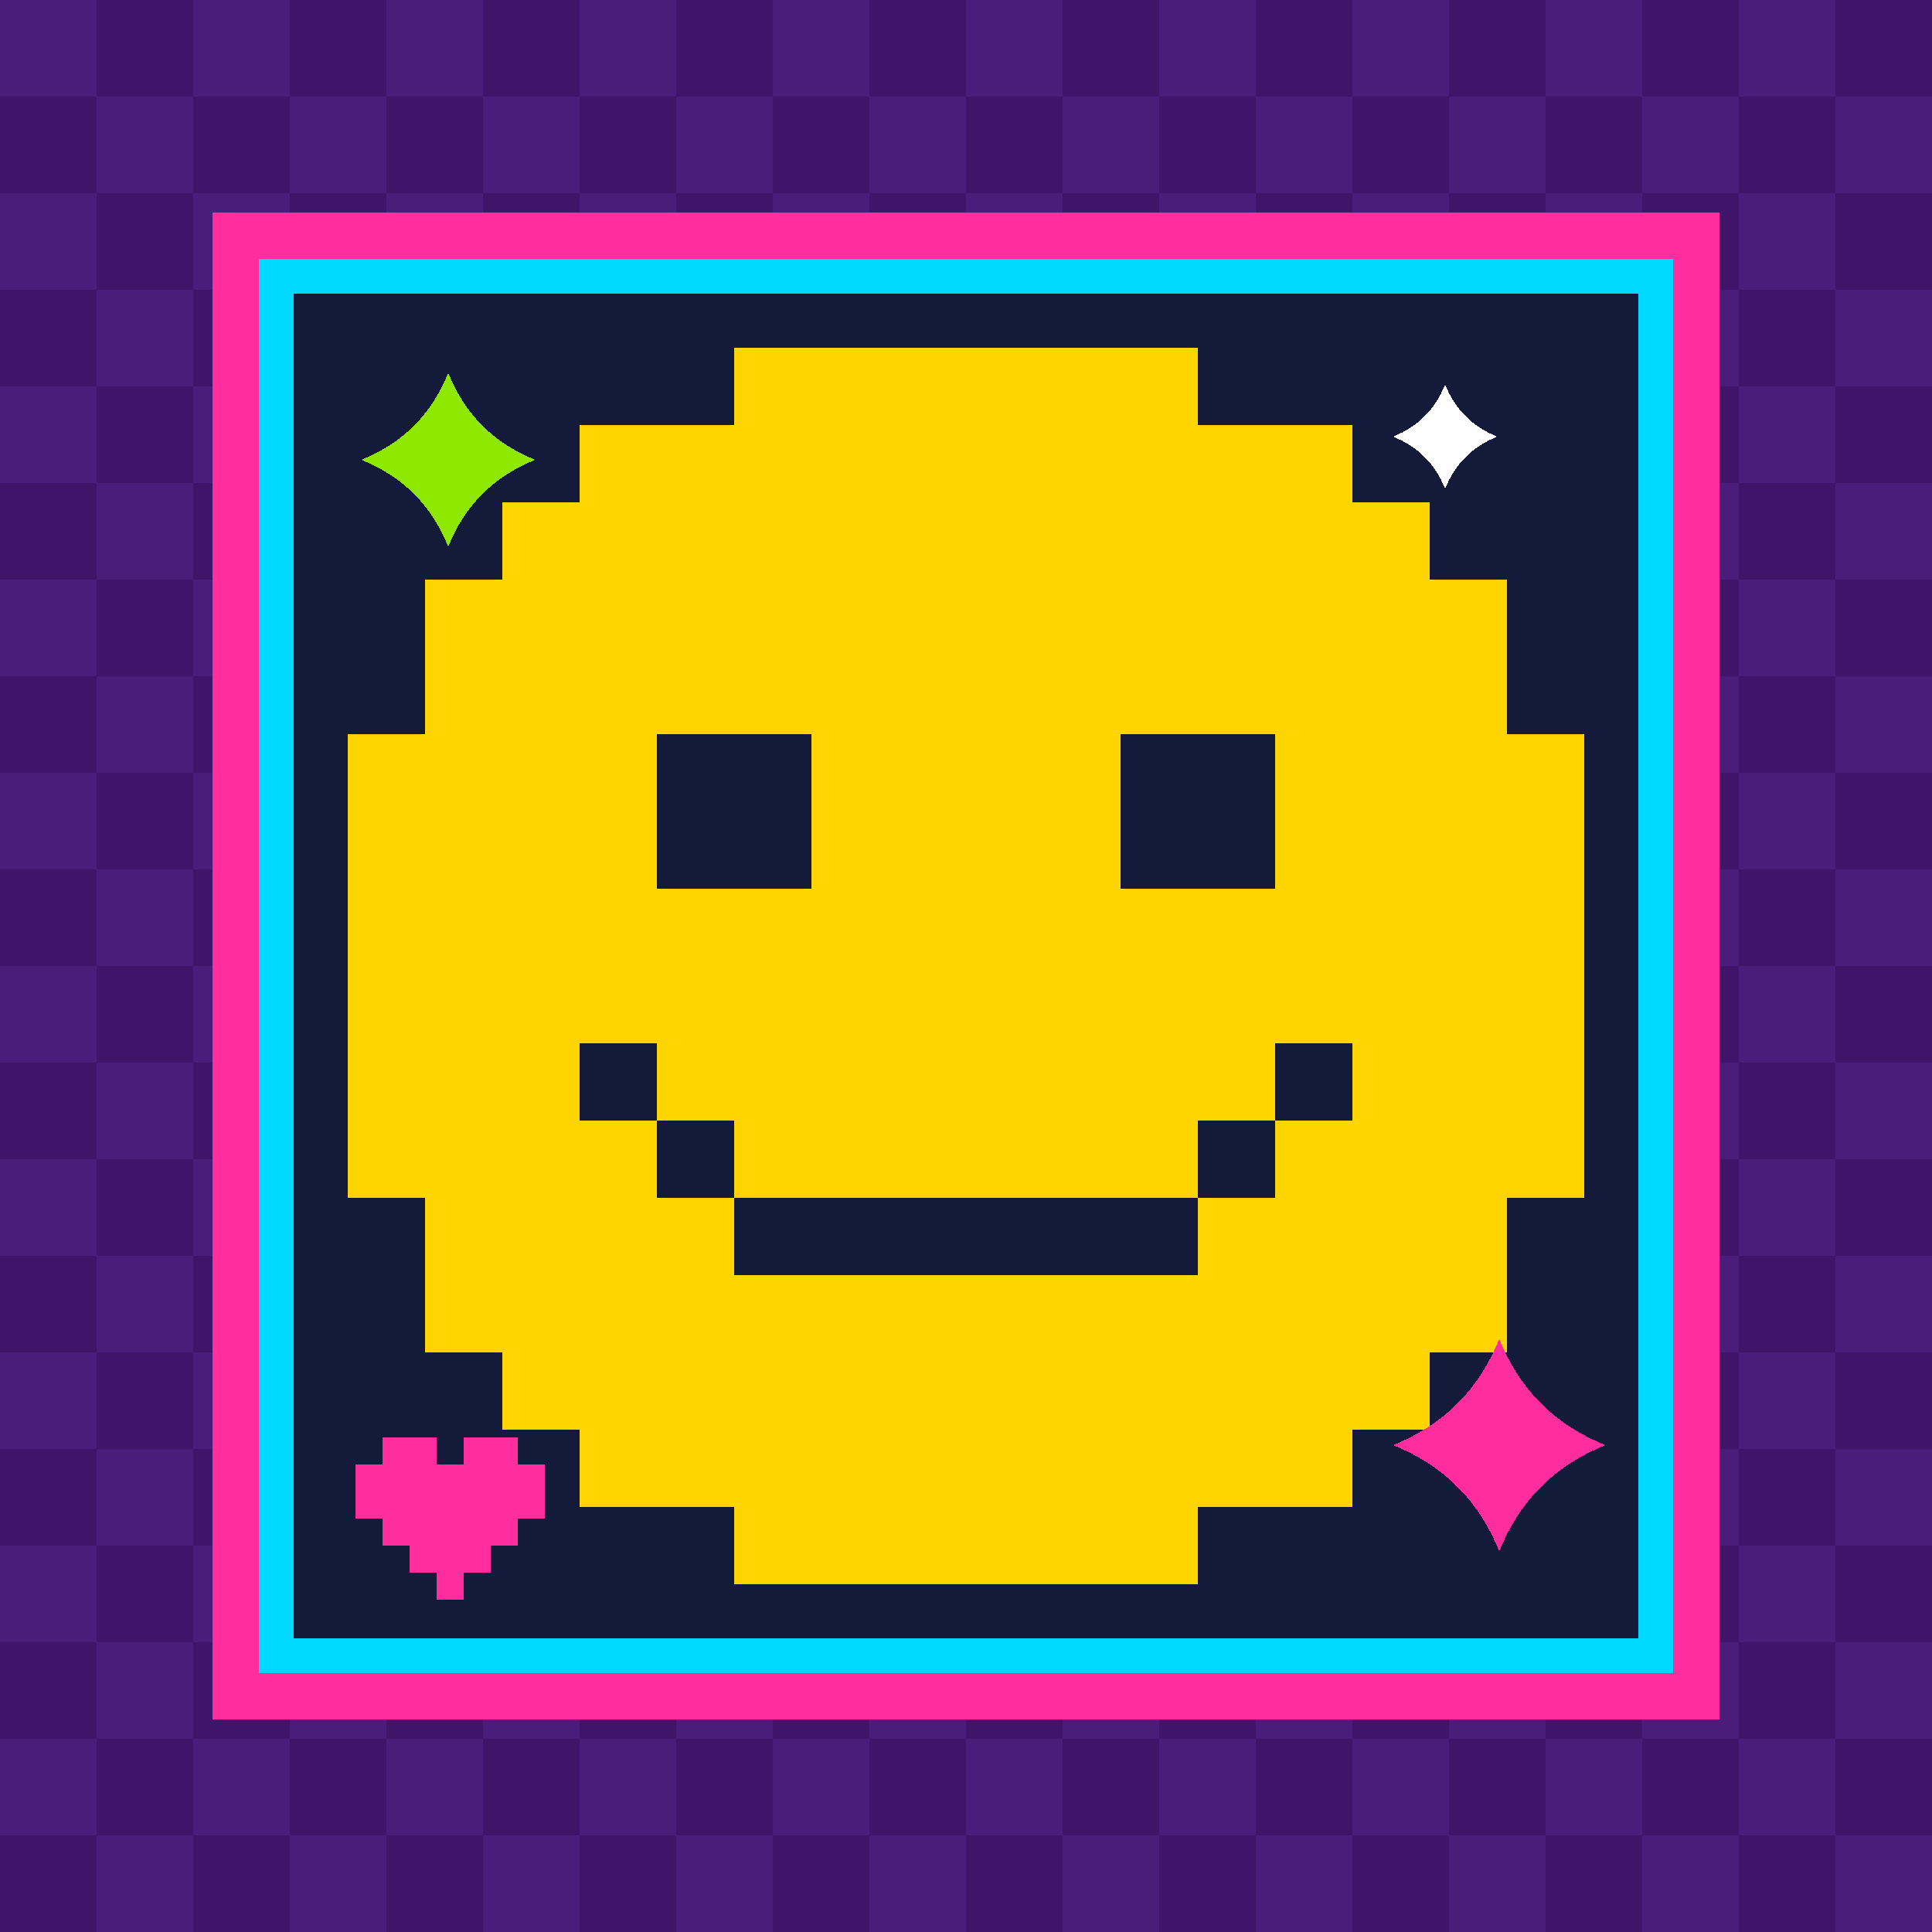
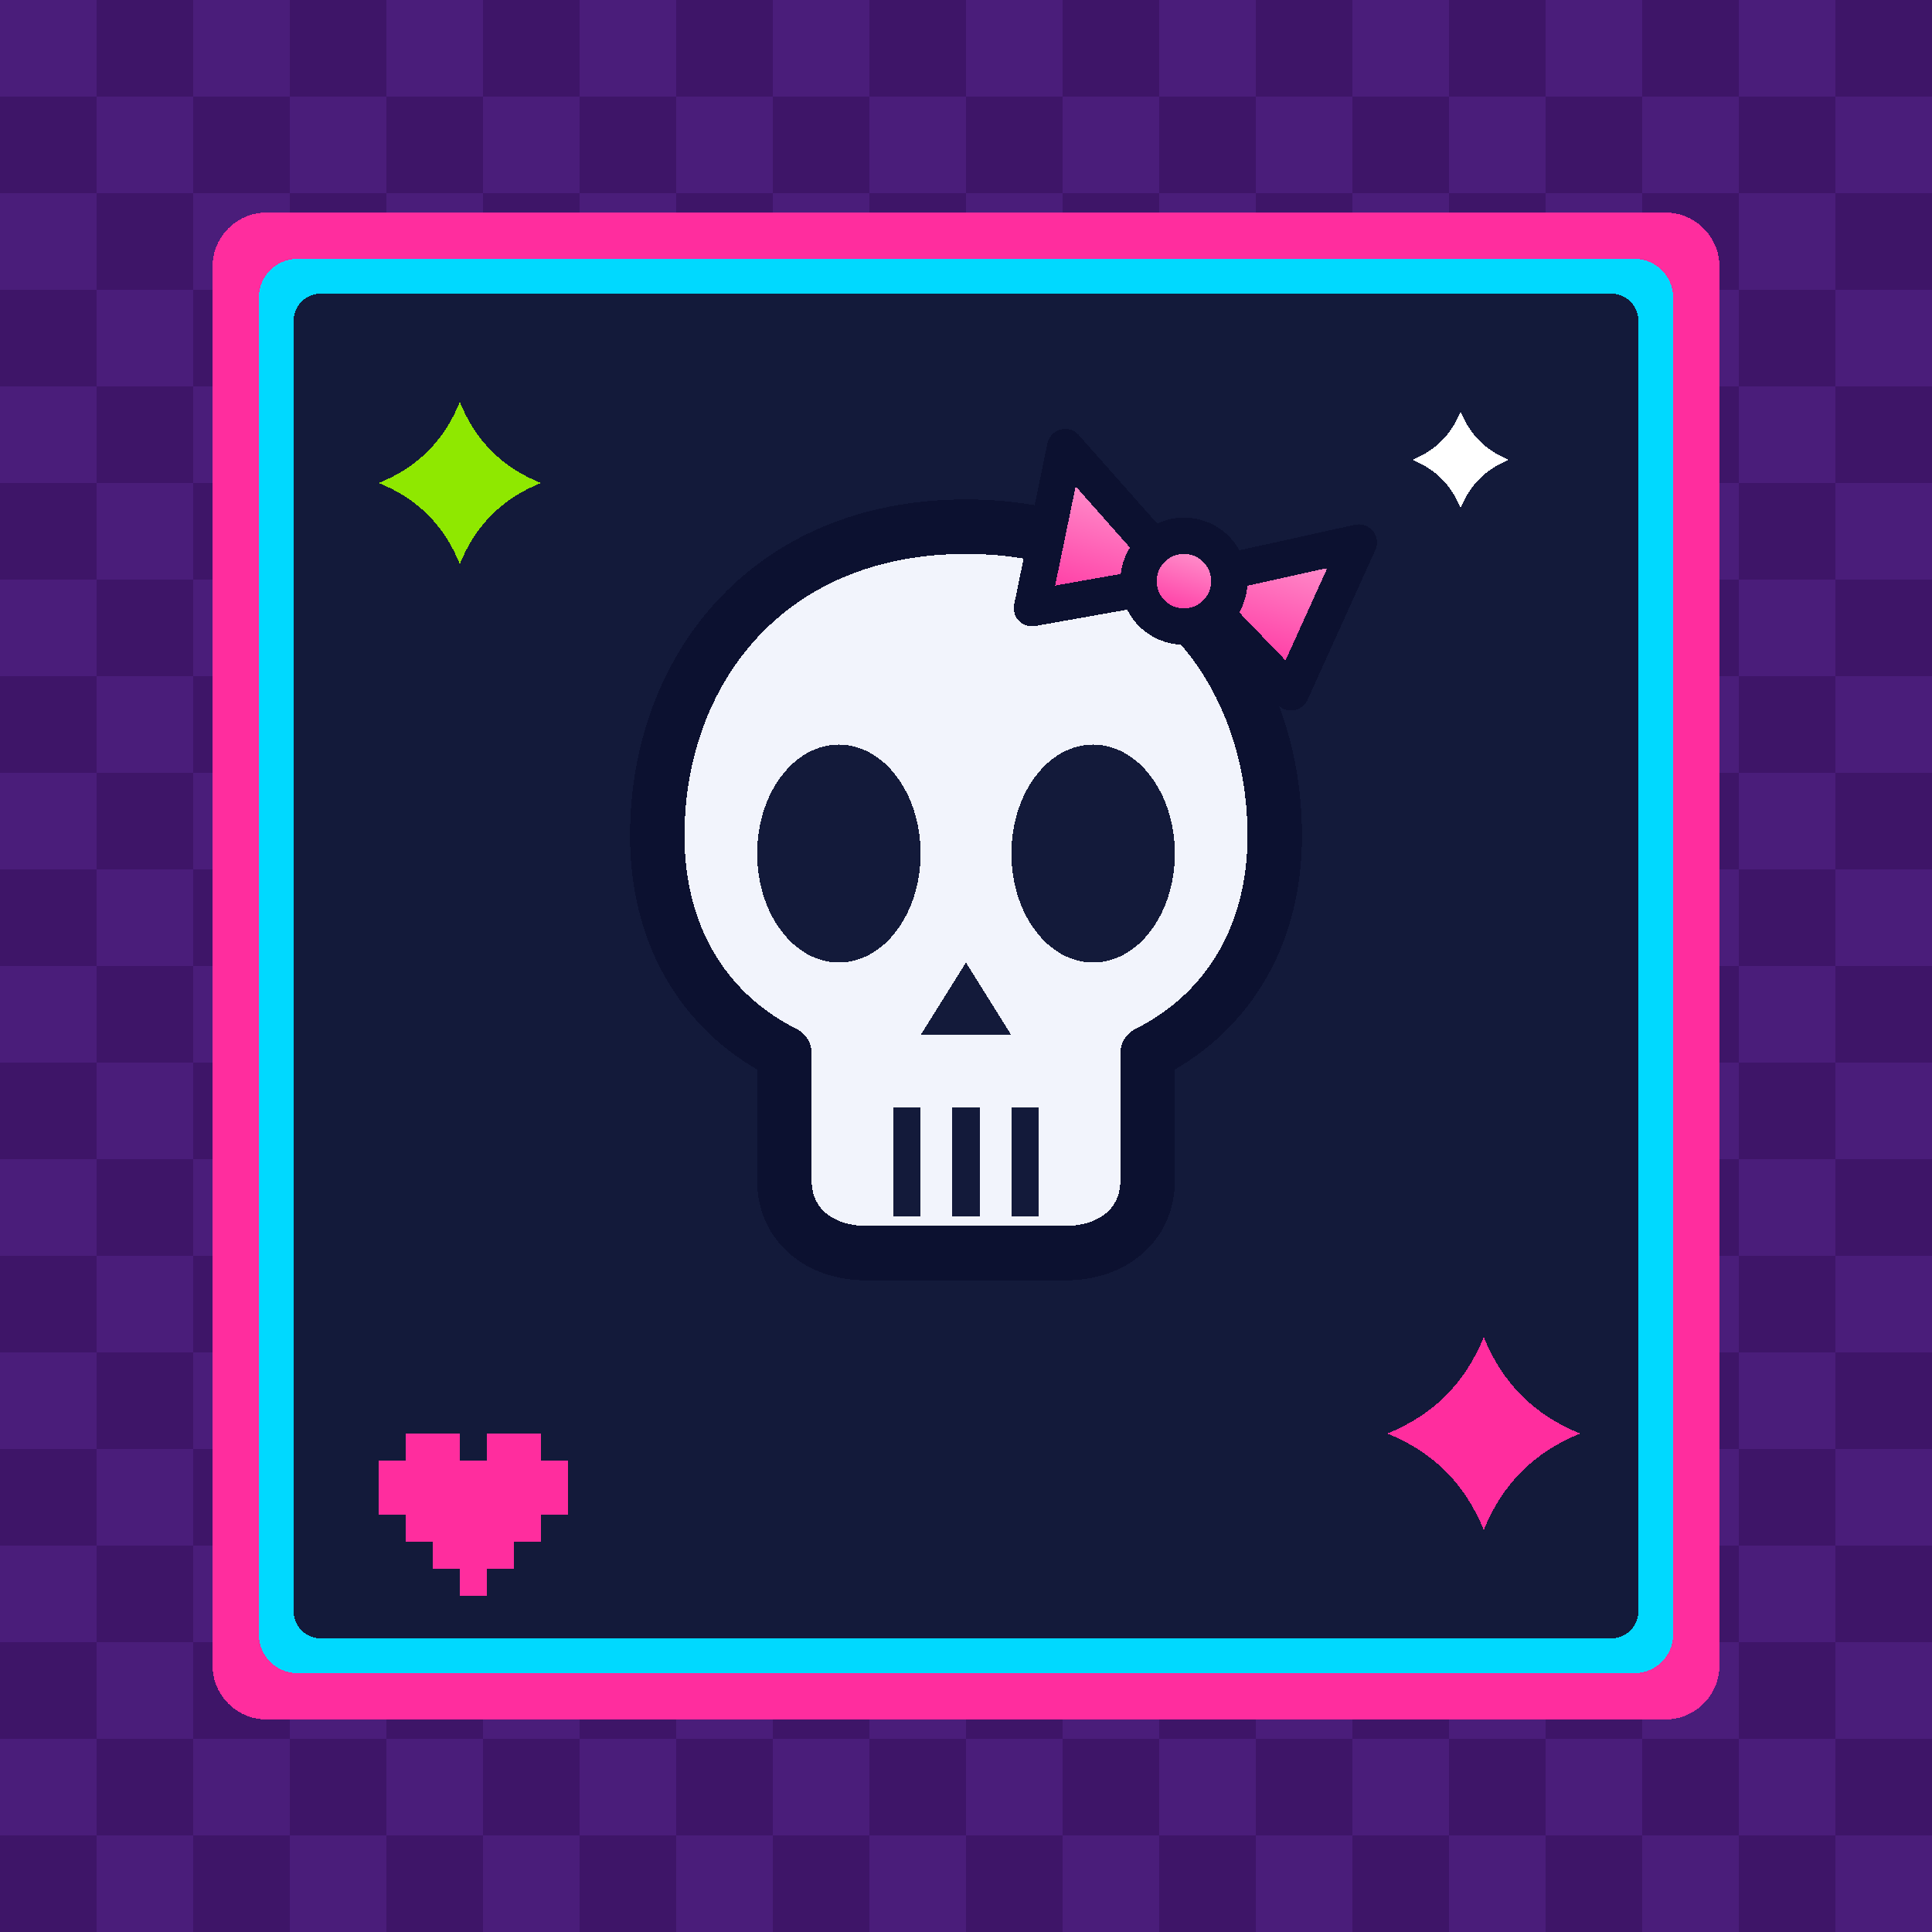
<svg xmlns="http://www.w3.org/2000/svg" width="1000" height="1000" viewBox="0 0 1000 1000" shape-rendering="crispEdges">
+   <defs>
+     <linearGradient id="g_pink" x1="0" y1="0" x2="0" y2="1">
+       <stop offset="0" stop-color="#ffa1d3" />
+       <stop offset="1" stop-color="#FF2D9E" />
+     </linearGradient>
+     <linearGradient id="g_cyan" x1="0" y1="0" x2="0" y2="1">
+       <stop offset="0" stop-color="#8ceeff" />
+       <stop offset="1" stop-color="#00D9FF" />
+     </linearGradient>
+     <linearGradient id="g_yellow" x1="0" y1="0" x2="0" y2="1">
+       <stop offset="0" stop-color="#ffec8c" />
+       <stop offset="1" stop-color="#FFD400" />
+     </linearGradient>
+     <linearGradient id="g_lime" x1="0" y1="0" x2="0" y2="1">
+       <stop offset="0" stop-color="#cdf58c" />
+       <stop offset="1" stop-color="#8FE800" />
+     </linearGradient>
+     <linearGradient id="g_violet" x1="0" y1="0" x2="0" y2="1">
+       <stop offset="0" stop-color="#dcafff" />
+       <stop offset="1" stop-color="#B14DFF" />
+     </linearGradient>
+     <linearGradient id="g_orange" x1="0" y1="0" x2="0" y2="1">
+       <stop offset="0" stop-color="#ffca8c" />
+       <stop offset="1" stop-color="#FF8A00" />
+     </linearGradient>
+     <linearGradient id="g_black" x1="0" y1="0" x2="0" y2="1">
+       <stop offset="0" stop-color="#9f94ab" />
+       <stop offset="1" stop-color="#2A1245" />
+     </linearGradient>
+     <linearGradient id="g_silver" x1="0" y1="0" x2="0" y2="1">
+       <stop offset="0" stop-color="#F2F4FC" />
+       <stop offset="1" stop-color="#B9BFD8" />
+     </linearGradient>
+   </defs>
  <rect x="0" y="0" width="1000" height="1000" fill="#4A1D7A" />
  <rect x="50" y="0" width="50" height="50" fill="#3E1568" />
  <rect x="150" y="0" width="50" height="50" fill="#3E1568" />
  <rect x="250" y="0" width="50" height="50" fill="#3E1568" />
  <rect x="350" y="0" width="50" height="50" fill="#3E1568" />
  <rect x="450" y="0" width="50" height="50" fill="#3E1568" />
  <rect x="550" y="0" width="50" height="50" fill="#3E1568" />
  <rect x="650" y="0" width="50" height="50" fill="#3E1568" />
  <rect x="750" y="0" width="50" height="50" fill="#3E1568" />
  <rect x="850" y="0" width="50" height="50" fill="#3E1568" />
  <rect x="950" y="0" width="50" height="50" fill="#3E1568" />
  <rect x="0" y="50" width="50" height="50" fill="#3E1568" />
  <rect x="100" y="50" width="50" height="50" fill="#3E1568" />
  <rect x="200" y="50" width="50" height="50" fill="#3E1568" />
  <rect x="300" y="50" width="50" height="50" fill="#3E1568" />
  <rect x="400" y="50" width="50" height="50" fill="#3E1568" />
  <rect x="500" y="50" width="50" height="50" fill="#3E1568" />
  <rect x="600" y="50" width="50" height="50" fill="#3E1568" />
  <rect x="700" y="50" width="50" height="50" fill="#3E1568" />
  <rect x="800" y="50" width="50" height="50" fill="#3E1568" />
  <rect x="900" y="50" width="50" height="50" fill="#3E1568" />
  <rect x="50" y="100" width="50" height="50" fill="#3E1568" />
  <rect x="150" y="100" width="50" height="50" fill="#3E1568" />
  <rect x="250" y="100" width="50" height="50" fill="#3E1568" />
  <rect x="350" y="100" width="50" height="50" fill="#3E1568" />
  <rect x="450" y="100" width="50" height="50" fill="#3E1568" />
  <rect x="550" y="100" width="50" height="50" fill="#3E1568" />
  <rect x="650" y="100" width="50" height="50" fill="#3E1568" />
  <rect x="750" y="100" width="50" height="50" fill="#3E1568" />
  <rect x="850" y="100" width="50" height="50" fill="#3E1568" />
  <rect x="950" y="100" width="50" height="50" fill="#3E1568" />
  <rect x="0" y="150" width="50" height="50" fill="#3E1568" />
  <rect x="100" y="150" width="50" height="50" fill="#3E1568" />
  <rect x="200" y="150" width="50" height="50" fill="#3E1568" />
  <rect x="300" y="150" width="50" height="50" fill="#3E1568" />
  <rect x="400" y="150" width="50" height="50" fill="#3E1568" />
  <rect x="500" y="150" width="50" height="50" fill="#3E1568" />
  <rect x="600" y="150" width="50" height="50" fill="#3E1568" />
  <rect x="700" y="150" width="50" height="50" fill="#3E1568" />
  <rect x="800" y="150" width="50" height="50" fill="#3E1568" />
  <rect x="900" y="150" width="50" height="50" fill="#3E1568" />
  <rect x="50" y="200" width="50" height="50" fill="#3E1568" />
  <rect x="150" y="200" width="50" height="50" fill="#3E1568" />
  <rect x="250" y="200" width="50" height="50" fill="#3E1568" />
  <rect x="350" y="200" width="50" height="50" fill="#3E1568" />
  <rect x="450" y="200" width="50" height="50" fill="#3E1568" />
  <rect x="550" y="200" width="50" height="50" fill="#3E1568" />
  <rect x="650" y="200" width="50" height="50" fill="#3E1568" />
  <rect x="750" y="200" width="50" height="50" fill="#3E1568" />
  <rect x="850" y="200" width="50" height="50" fill="#3E1568" />
  <rect x="950" y="200" width="50" height="50" fill="#3E1568" />
  <rect x="0" y="250" width="50" height="50" fill="#3E1568" />
  <rect x="100" y="250" width="50" height="50" fill="#3E1568" />
  <rect x="200" y="250" width="50" height="50" fill="#3E1568" />
  <rect x="300" y="250" width="50" height="50" fill="#3E1568" />
  <rect x="400" y="250" width="50" height="50" fill="#3E1568" />
  <rect x="500" y="250" width="50" height="50" fill="#3E1568" />
  <rect x="600" y="250" width="50" height="50" fill="#3E1568" />
  <rect x="700" y="250" width="50" height="50" fill="#3E1568" />
  <rect x="800" y="250" width="50" height="50" fill="#3E1568" />
  <rect x="900" y="250" width="50" height="50" fill="#3E1568" />
  <rect x="50" y="300" width="50" height="50" fill="#3E1568" />
  <rect x="150" y="300" width="50" height="50" fill="#3E1568" />
  <rect x="250" y="300" width="50" height="50" fill="#3E1568" />
  <rect x="350" y="300" width="50" height="50" fill="#3E1568" />
  <rect x="450" y="300" width="50" height="50" fill="#3E1568" />
  <rect x="550" y="300" width="50" height="50" fill="#3E1568" />
  <rect x="650" y="300" width="50" height="50" fill="#3E1568" />
  <rect x="750" y="300" width="50" height="50" fill="#3E1568" />
  <rect x="850" y="300" width="50" height="50" fill="#3E1568" />
  <rect x="950" y="300" width="50" height="50" fill="#3E1568" />
  <rect x="0" y="350" width="50" height="50" fill="#3E1568" />
  <rect x="100" y="350" width="50" height="50" fill="#3E1568" />
  <rect x="200" y="350" width="50" height="50" fill="#3E1568" />
  <rect x="300" y="350" width="50" height="50" fill="#3E1568" />
  <rect x="400" y="350" width="50" height="50" fill="#3E1568" />
  <rect x="500" y="350" width="50" height="50" fill="#3E1568" />
  <rect x="600" y="350" width="50" height="50" fill="#3E1568" />
  <rect x="700" y="350" width="50" height="50" fill="#3E1568" />
  <rect x="800" y="350" width="50" height="50" fill="#3E1568" />
  <rect x="900" y="350" width="50" height="50" fill="#3E1568" />
  <rect x="50" y="400" width="50" height="50" fill="#3E1568" />
  <rect x="150" y="400" width="50" height="50" fill="#3E1568" />
  <rect x="250" y="400" width="50" height="50" fill="#3E1568" />
  <rect x="350" y="400" width="50" height="50" fill="#3E1568" />
  <rect x="450" y="400" width="50" height="50" fill="#3E1568" />
  <rect x="550" y="400" width="50" height="50" fill="#3E1568" />
  <rect x="650" y="400" width="50" height="50" fill="#3E1568" />
  <rect x="750" y="400" width="50" height="50" fill="#3E1568" />
  <rect x="850" y="400" width="50" height="50" fill="#3E1568" />
  <rect x="950" y="400" width="50" height="50" fill="#3E1568" />
  <rect x="0" y="450" width="50" height="50" fill="#3E1568" />
  <rect x="100" y="450" width="50" height="50" fill="#3E1568" />
  <rect x="200" y="450" width="50" height="50" fill="#3E1568" />
  <rect x="300" y="450" width="50" height="50" fill="#3E1568" />
  <rect x="400" y="450" width="50" height="50" fill="#3E1568" />
  <rect x="500" y="450" width="50" height="50" fill="#3E1568" />
  <rect x="600" y="450" width="50" height="50" fill="#3E1568" />
  <rect x="700" y="450" width="50" height="50" fill="#3E1568" />
  <rect x="800" y="450" width="50" height="50" fill="#3E1568" />
  <rect x="900" y="450" width="50" height="50" fill="#3E1568" />
  <rect x="50" y="500" width="50" height="50" fill="#3E1568" />
  <rect x="150" y="500" width="50" height="50" fill="#3E1568" />
  <rect x="250" y="500" width="50" height="50" fill="#3E1568" />
  <rect x="350" y="500" width="50" height="50" fill="#3E1568" />
  <rect x="450" y="500" width="50" height="50" fill="#3E1568" />
  <rect x="550" y="500" width="50" height="50" fill="#3E1568" />
  <rect x="650" y="500" width="50" height="50" fill="#3E1568" />
  <rect x="750" y="500" width="50" height="50" fill="#3E1568" />
  <rect x="850" y="500" width="50" height="50" fill="#3E1568" />
  <rect x="950" y="500" width="50" height="50" fill="#3E1568" />
  <rect x="0" y="550" width="50" height="50" fill="#3E1568" />
  <rect x="100" y="550" width="50" height="50" fill="#3E1568" />
  <rect x="200" y="550" width="50" height="50" fill="#3E1568" />
  <rect x="300" y="550" width="50" height="50" fill="#3E1568" />
  <rect x="400" y="550" width="50" height="50" fill="#3E1568" />
  <rect x="500" y="550" width="50" height="50" fill="#3E1568" />
  <rect x="600" y="550" width="50" height="50" fill="#3E1568" />
  <rect x="700" y="550" width="50" height="50" fill="#3E1568" />
  <rect x="800" y="550" width="50" height="50" fill="#3E1568" />
  <rect x="900" y="550" width="50" height="50" fill="#3E1568" />
  <rect x="50" y="600" width="50" height="50" fill="#3E1568" />
  <rect x="150" y="600" width="50" height="50" fill="#3E1568" />
  <rect x="250" y="600" width="50" height="50" fill="#3E1568" />
  <rect x="350" y="600" width="50" height="50" fill="#3E1568" />
  <rect x="450" y="600" width="50" height="50" fill="#3E1568" />
  <rect x="550" y="600" width="50" height="50" fill="#3E1568" />
  <rect x="650" y="600" width="50" height="50" fill="#3E1568" />
  <rect x="750" y="600" width="50" height="50" fill="#3E1568" />
  <rect x="850" y="600" width="50" height="50" fill="#3E1568" />
  <rect x="950" y="600" width="50" height="50" fill="#3E1568" />
  <rect x="0" y="650" width="50" height="50" fill="#3E1568" />
  <rect x="100" y="650" width="50" height="50" fill="#3E1568" />
  <rect x="200" y="650" width="50" height="50" fill="#3E1568" />
  <rect x="300" y="650" width="50" height="50" fill="#3E1568" />
  <rect x="400" y="650" width="50" height="50" fill="#3E1568" />
  <rect x="500" y="650" width="50" height="50" fill="#3E1568" />
  <rect x="600" y="650" width="50" height="50" fill="#3E1568" />
  <rect x="700" y="650" width="50" height="50" fill="#3E1568" />
  <rect x="800" y="650" width="50" height="50" fill="#3E1568" />
  <rect x="900" y="650" width="50" height="50" fill="#3E1568" />
  <rect x="50" y="700" width="50" height="50" fill="#3E1568" />
  <rect x="150" y="700" width="50" height="50" fill="#3E1568" />
  <rect x="250" y="700" width="50" height="50" fill="#3E1568" />
  <rect x="350" y="700" width="50" height="50" fill="#3E1568" />
  <rect x="450" y="700" width="50" height="50" fill="#3E1568" />
  <rect x="550" y="700" width="50" height="50" fill="#3E1568" />
  <rect x="650" y="700" width="50" height="50" fill="#3E1568" />
  <rect x="750" y="700" width="50" height="50" fill="#3E1568" />
  <rect x="850" y="700" width="50" height="50" fill="#3E1568" />
  <rect x="950" y="700" width="50" height="50" fill="#3E1568" />
  <rect x="0" y="750" width="50" height="50" fill="#3E1568" />
  <rect x="100" y="750" width="50" height="50" fill="#3E1568" />
  <rect x="200" y="750" width="50" height="50" fill="#3E1568" />
  <rect x="300" y="750" width="50" height="50" fill="#3E1568" />
  <rect x="400" y="750" width="50" height="50" fill="#3E1568" />
  <rect x="500" y="750" width="50" height="50" fill="#3E1568" />
  <rect x="600" y="750" width="50" height="50" fill="#3E1568" />
  <rect x="700" y="750" width="50" height="50" fill="#3E1568" />
  <rect x="800" y="750" width="50" height="50" fill="#3E1568" />
  <rect x="900" y="750" width="50" height="50" fill="#3E1568" />
  <rect x="50" y="800" width="50" height="50" fill="#3E1568" />
  <rect x="150" y="800" width="50" height="50" fill="#3E1568" />
  <rect x="250" y="800" width="50" height="50" fill="#3E1568" />
  <rect x="350" y="800" width="50" height="50" fill="#3E1568" />
  <rect x="450" y="800" width="50" height="50" fill="#3E1568" />
  <rect x="550" y="800" width="50" height="50" fill="#3E1568" />
  <rect x="650" y="800" width="50" height="50" fill="#3E1568" />
  <rect x="750" y="800" width="50" height="50" fill="#3E1568" />
  <rect x="850" y="800" width="50" height="50" fill="#3E1568" />
  <rect x="950" y="800" width="50" height="50" fill="#3E1568" />
  <rect x="0" y="850" width="50" height="50" fill="#3E1568" />
  <rect x="100" y="850" width="50" height="50" fill="#3E1568" />
  <rect x="200" y="850" width="50" height="50" fill="#3E1568" />
  <rect x="300" y="850" width="50" height="50" fill="#3E1568" />
  <rect x="400" y="850" width="50" height="50" fill="#3E1568" />
  <rect x="500" y="850" width="50" height="50" fill="#3E1568" />
  <rect x="600" y="850" width="50" height="50" fill="#3E1568" />
  <rect x="700" y="850" width="50" height="50" fill="#3E1568" />
  <rect x="800" y="850" width="50" height="50" fill="#3E1568" />
  <rect x="900" y="850" width="50" height="50" fill="#3E1568" />
  <rect x="50" y="900" width="50" height="50" fill="#3E1568" />
  <rect x="150" y="900" width="50" height="50" fill="#3E1568" />
  <rect x="250" y="900" width="50" height="50" fill="#3E1568" />
  <rect x="350" y="900" width="50" height="50" fill="#3E1568" />
  <rect x="450" y="900" width="50" height="50" fill="#3E1568" />
  <rect x="550" y="900" width="50" height="50" fill="#3E1568" />
  <rect x="650" y="900" width="50" height="50" fill="#3E1568" />
  <rect x="750" y="900" width="50" height="50" fill="#3E1568" />
  <rect x="850" y="900" width="50" height="50" fill="#3E1568" />
  <rect x="950" y="900" width="50" height="50" fill="#3E1568" />
  <rect x="0" y="950" width="50" height="50" fill="#3E1568" />
  <rect x="100" y="950" width="50" height="50" fill="#3E1568" />
  <rect x="200" y="950" width="50" height="50" fill="#3E1568" />
  <rect x="300" y="950" width="50" height="50" fill="#3E1568" />
  <rect x="400" y="950" width="50" height="50" fill="#3E1568" />
  <rect x="500" y="950" width="50" height="50" fill="#3E1568" />
  <rect x="600" y="950" width="50" height="50" fill="#3E1568" />
  <rect x="700" y="950" width="50" height="50" fill="#3E1568" />
  <rect x="800" y="950" width="50" height="50" fill="#3E1568" />
  <rect x="900" y="950" width="50" height="50" fill="#3E1568" />
-   <rect x="110" y="110" width="780" height="780" fill="#FF2D9E" />
-   <rect x="134" y="134" width="732" height="732" fill="#00D9FF" />
-   <rect x="152" y="152" width="696" height="696" fill="#131A3A" />
-   <rect x="380" y="180" width="240" height="40" fill="#FFD400" />
-   <rect x="300" y="220" width="400" height="40" fill="#FFD400" />
-   <rect x="260" y="260" width="480" height="40" fill="#FFD400" />
-   <rect x="220" y="300" width="560" height="40" fill="#FFD400" />
-   <rect x="220" y="340" width="560" height="40" fill="#FFD400" />
-   <rect x="180" y="380" width="640" height="40" fill="#FFD400" />
-   <rect x="180" y="420" width="640" height="40" fill="#FFD400" />
-   <rect x="180" y="460" width="640" height="40" fill="#FFD400" />
-   <rect x="180" y="500" width="640" height="40" fill="#FFD400" />
-   <rect x="180" y="540" width="640" height="40" fill="#FFD400" />
-   <rect x="180" y="580" width="640" height="40" fill="#FFD400" />
-   <rect x="220" y="620" width="560" height="40" fill="#FFD400" />
-   <rect x="220" y="660" width="560" height="40" fill="#FFD400" />
-   <rect x="260" y="700" width="480" height="40" fill="#FFD400" />
-   <rect x="300" y="740" width="400" height="40" fill="#FFD400" />
-   <rect x="380" y="780" width="240" height="40" fill="#FFD400" />
-   <rect x="340" y="380" width="80" height="40" fill="#131A3A" />
-   <rect x="340" y="420" width="80" height="40" fill="#131A3A" />
-   <rect x="580" y="380" width="80" height="40" fill="#131A3A" />
-   <rect x="580" y="420" width="80" height="40" fill="#131A3A" />
-   <rect x="300" y="540" width="40" height="40" fill="#131A3A" />
-   <rect x="660" y="540" width="40" height="40" fill="#131A3A" />
-   <rect x="340" y="580" width="40" height="40" fill="#131A3A" />
-   <rect x="620" y="580" width="40" height="40" fill="#131A3A" />
-   <rect x="380" y="620" width="240" height="40" fill="#131A3A" />
-   <path d="M 232 193 Q 244.857 225.143 277 238 Q 244.857 250.857 232 283 Q 219.143 250.857 187 238 Q 219.143 225.143 232 193 Z" fill="#8FE800" />
-   <path d="M 776 693 Q 791.714 732.286 831 748 Q 791.714 763.714 776 803 Q 760.286 763.714 721 748 Q 760.286 732.286 776 693 Z" fill="#FF2D9E" />
-   <path d="M 748 199 Q 755.714 218.286 775 226 Q 755.714 233.714 748 253 Q 740.286 233.714 721 226 Q 740.286 218.286 748 199 Z" fill="#FFFFFF" />
-   <rect x="198" y="744" width="14" height="14" fill="#FF2D9E" />
-   <rect x="212" y="744" width="14" height="14" fill="#FF2D9E" />
-   <rect x="240" y="744" width="14" height="14" fill="#FF2D9E" />
-   <rect x="254" y="744" width="14" height="14" fill="#FF2D9E" />
-   <rect x="184" y="758" width="14" height="14" fill="#FF2D9E" />
-   <rect x="198" y="758" width="14" height="14" fill="#FF2D9E" />
-   <rect x="212" y="758" width="14" height="14" fill="#FF2D9E" />
-   <rect x="226" y="758" width="14" height="14" fill="#FF2D9E" />
-   <rect x="240" y="758" width="14" height="14" fill="#FF2D9E" />
-   <rect x="254" y="758" width="14" height="14" fill="#FF2D9E" />
-   <rect x="268" y="758" width="14" height="14" fill="#FF2D9E" />
-   <rect x="184" y="772" width="14" height="14" fill="#FF2D9E" />
-   <rect x="198" y="772" width="14" height="14" fill="#FF2D9E" />
-   <rect x="212" y="772" width="14" height="14" fill="#FF2D9E" />
-   <rect x="226" y="772" width="14" height="14" fill="#FF2D9E" />
-   <rect x="240" y="772" width="14" height="14" fill="#FF2D9E" />
-   <rect x="254" y="772" width="14" height="14" fill="#FF2D9E" />
-   <rect x="268" y="772" width="14" height="14" fill="#FF2D9E" />
-   <rect x="198" y="786" width="14" height="14" fill="#FF2D9E" />
-   <rect x="212" y="786" width="14" height="14" fill="#FF2D9E" />
-   <rect x="226" y="786" width="14" height="14" fill="#FF2D9E" />
-   <rect x="240" y="786" width="14" height="14" fill="#FF2D9E" />
-   <rect x="254" y="786" width="14" height="14" fill="#FF2D9E" />
-   <rect x="212" y="800" width="14" height="14" fill="#FF2D9E" />
-   <rect x="226" y="800" width="14" height="14" fill="#FF2D9E" />
-   <rect x="240" y="800" width="14" height="14" fill="#FF2D9E" />
-   <rect x="226" y="814" width="14" height="14" fill="#FF2D9E" />
+   <rect x="110" y="110" width="780" height="780" rx="28" fill="#FF2D9E" />
+   <rect x="134" y="134" width="732" height="732" rx="20" fill="#00D9FF" />
+   <rect x="152" y="152" width="696" height="696" rx="14" fill="#131A3A" />
+   <g transform="rotate(0 500 470) translate(265 235) scale(4.700)">
+     <path d="M50 8 C28 8 16 24 16 42 C16 54 22 62 30 66 L30 80 C30 85 34 88 39 88 L61 88 C66 88 70 85 70 80 L70 66 C78 62 84 54 84 42 C84 24 72 8 50 8 Z" fill="#F2F4FC" stroke="#0C1130" stroke-width="6" stroke-linejoin="round" />
+     <ellipse cx="36" cy="44" rx="9" ry="12" fill="#131A3A" />
+     <ellipse cx="64" cy="44" rx="9" ry="12" fill="#131A3A" />
+     <path d="M50 56 L45 64 L55 64 Z" fill="#131A3A" />
+     <rect x="42" y="72" width="3" height="12" fill="#131A3A" />
+     <rect x="48.5" y="72" width="3" height="12" fill="#131A3A" />
+     <rect x="55" y="72" width="3" height="12" fill="#131A3A" />
+     <g transform="translate(74 14) rotate(18)">
+       <polygon points="0,0 -17,-10 -15,8" fill="url(#g_pink)" stroke="#0C1130" stroke-width="4" stroke-linejoin="round" />
+       <polygon points="0,0 17,-10 15,8" fill="url(#g_pink)" stroke="#0C1130" stroke-width="4" stroke-linejoin="round" />
+       <circle r="5" fill="url(#g_pink)" stroke="#0C1130" stroke-width="4" />
+     </g>
+   </g>
+   <path d="M 238 208 Q 250 238 280 250 Q 250 262 238 292 Q 226 262 196 250 Q 226 238 238 208 Z" fill="#8FE800" />
+   <path d="M 768 692 Q 782.286 727.714 818 742 Q 782.286 756.286 768 792 Q 753.714 756.286 718 742 Q 753.714 727.714 768 692 Z" fill="#FF2D9E" />
+   <path d="M 756 213 Q 763.143 230.857 781 238 Q 763.143 245.143 756 263 Q 748.857 245.143 731 238 Q 748.857 230.857 756 213 Z" fill="#FFFFFF" />
+   <rect x="210" y="742" width="14" height="14" fill="#FF2D9E" />
+   <rect x="224" y="742" width="14" height="14" fill="#FF2D9E" />
+   <rect x="252" y="742" width="14" height="14" fill="#FF2D9E" />
+   <rect x="266" y="742" width="14" height="14" fill="#FF2D9E" />
+   <rect x="196" y="756" width="14" height="14" fill="#FF2D9E" />
+   <rect x="210" y="756" width="14" height="14" fill="#FF2D9E" />
+   <rect x="224" y="756" width="14" height="14" fill="#FF2D9E" />
+   <rect x="238" y="756" width="14" height="14" fill="#FF2D9E" />
+   <rect x="252" y="756" width="14" height="14" fill="#FF2D9E" />
+   <rect x="266" y="756" width="14" height="14" fill="#FF2D9E" />
+   <rect x="280" y="756" width="14" height="14" fill="#FF2D9E" />
+   <rect x="196" y="770" width="14" height="14" fill="#FF2D9E" />
+   <rect x="210" y="770" width="14" height="14" fill="#FF2D9E" />
+   <rect x="224" y="770" width="14" height="14" fill="#FF2D9E" />
+   <rect x="238" y="770" width="14" height="14" fill="#FF2D9E" />
+   <rect x="252" y="770" width="14" height="14" fill="#FF2D9E" />
+   <rect x="266" y="770" width="14" height="14" fill="#FF2D9E" />
+   <rect x="280" y="770" width="14" height="14" fill="#FF2D9E" />
+   <rect x="210" y="784" width="14" height="14" fill="#FF2D9E" />
+   <rect x="224" y="784" width="14" height="14" fill="#FF2D9E" />
+   <rect x="238" y="784" width="14" height="14" fill="#FF2D9E" />
+   <rect x="252" y="784" width="14" height="14" fill="#FF2D9E" />
+   <rect x="266" y="784" width="14" height="14" fill="#FF2D9E" />
+   <rect x="224" y="798" width="14" height="14" fill="#FF2D9E" />
+   <rect x="238" y="798" width="14" height="14" fill="#FF2D9E" />
+   <rect x="252" y="798" width="14" height="14" fill="#FF2D9E" />
+   <rect x="238" y="812" width="14" height="14" fill="#FF2D9E" />
</svg>
